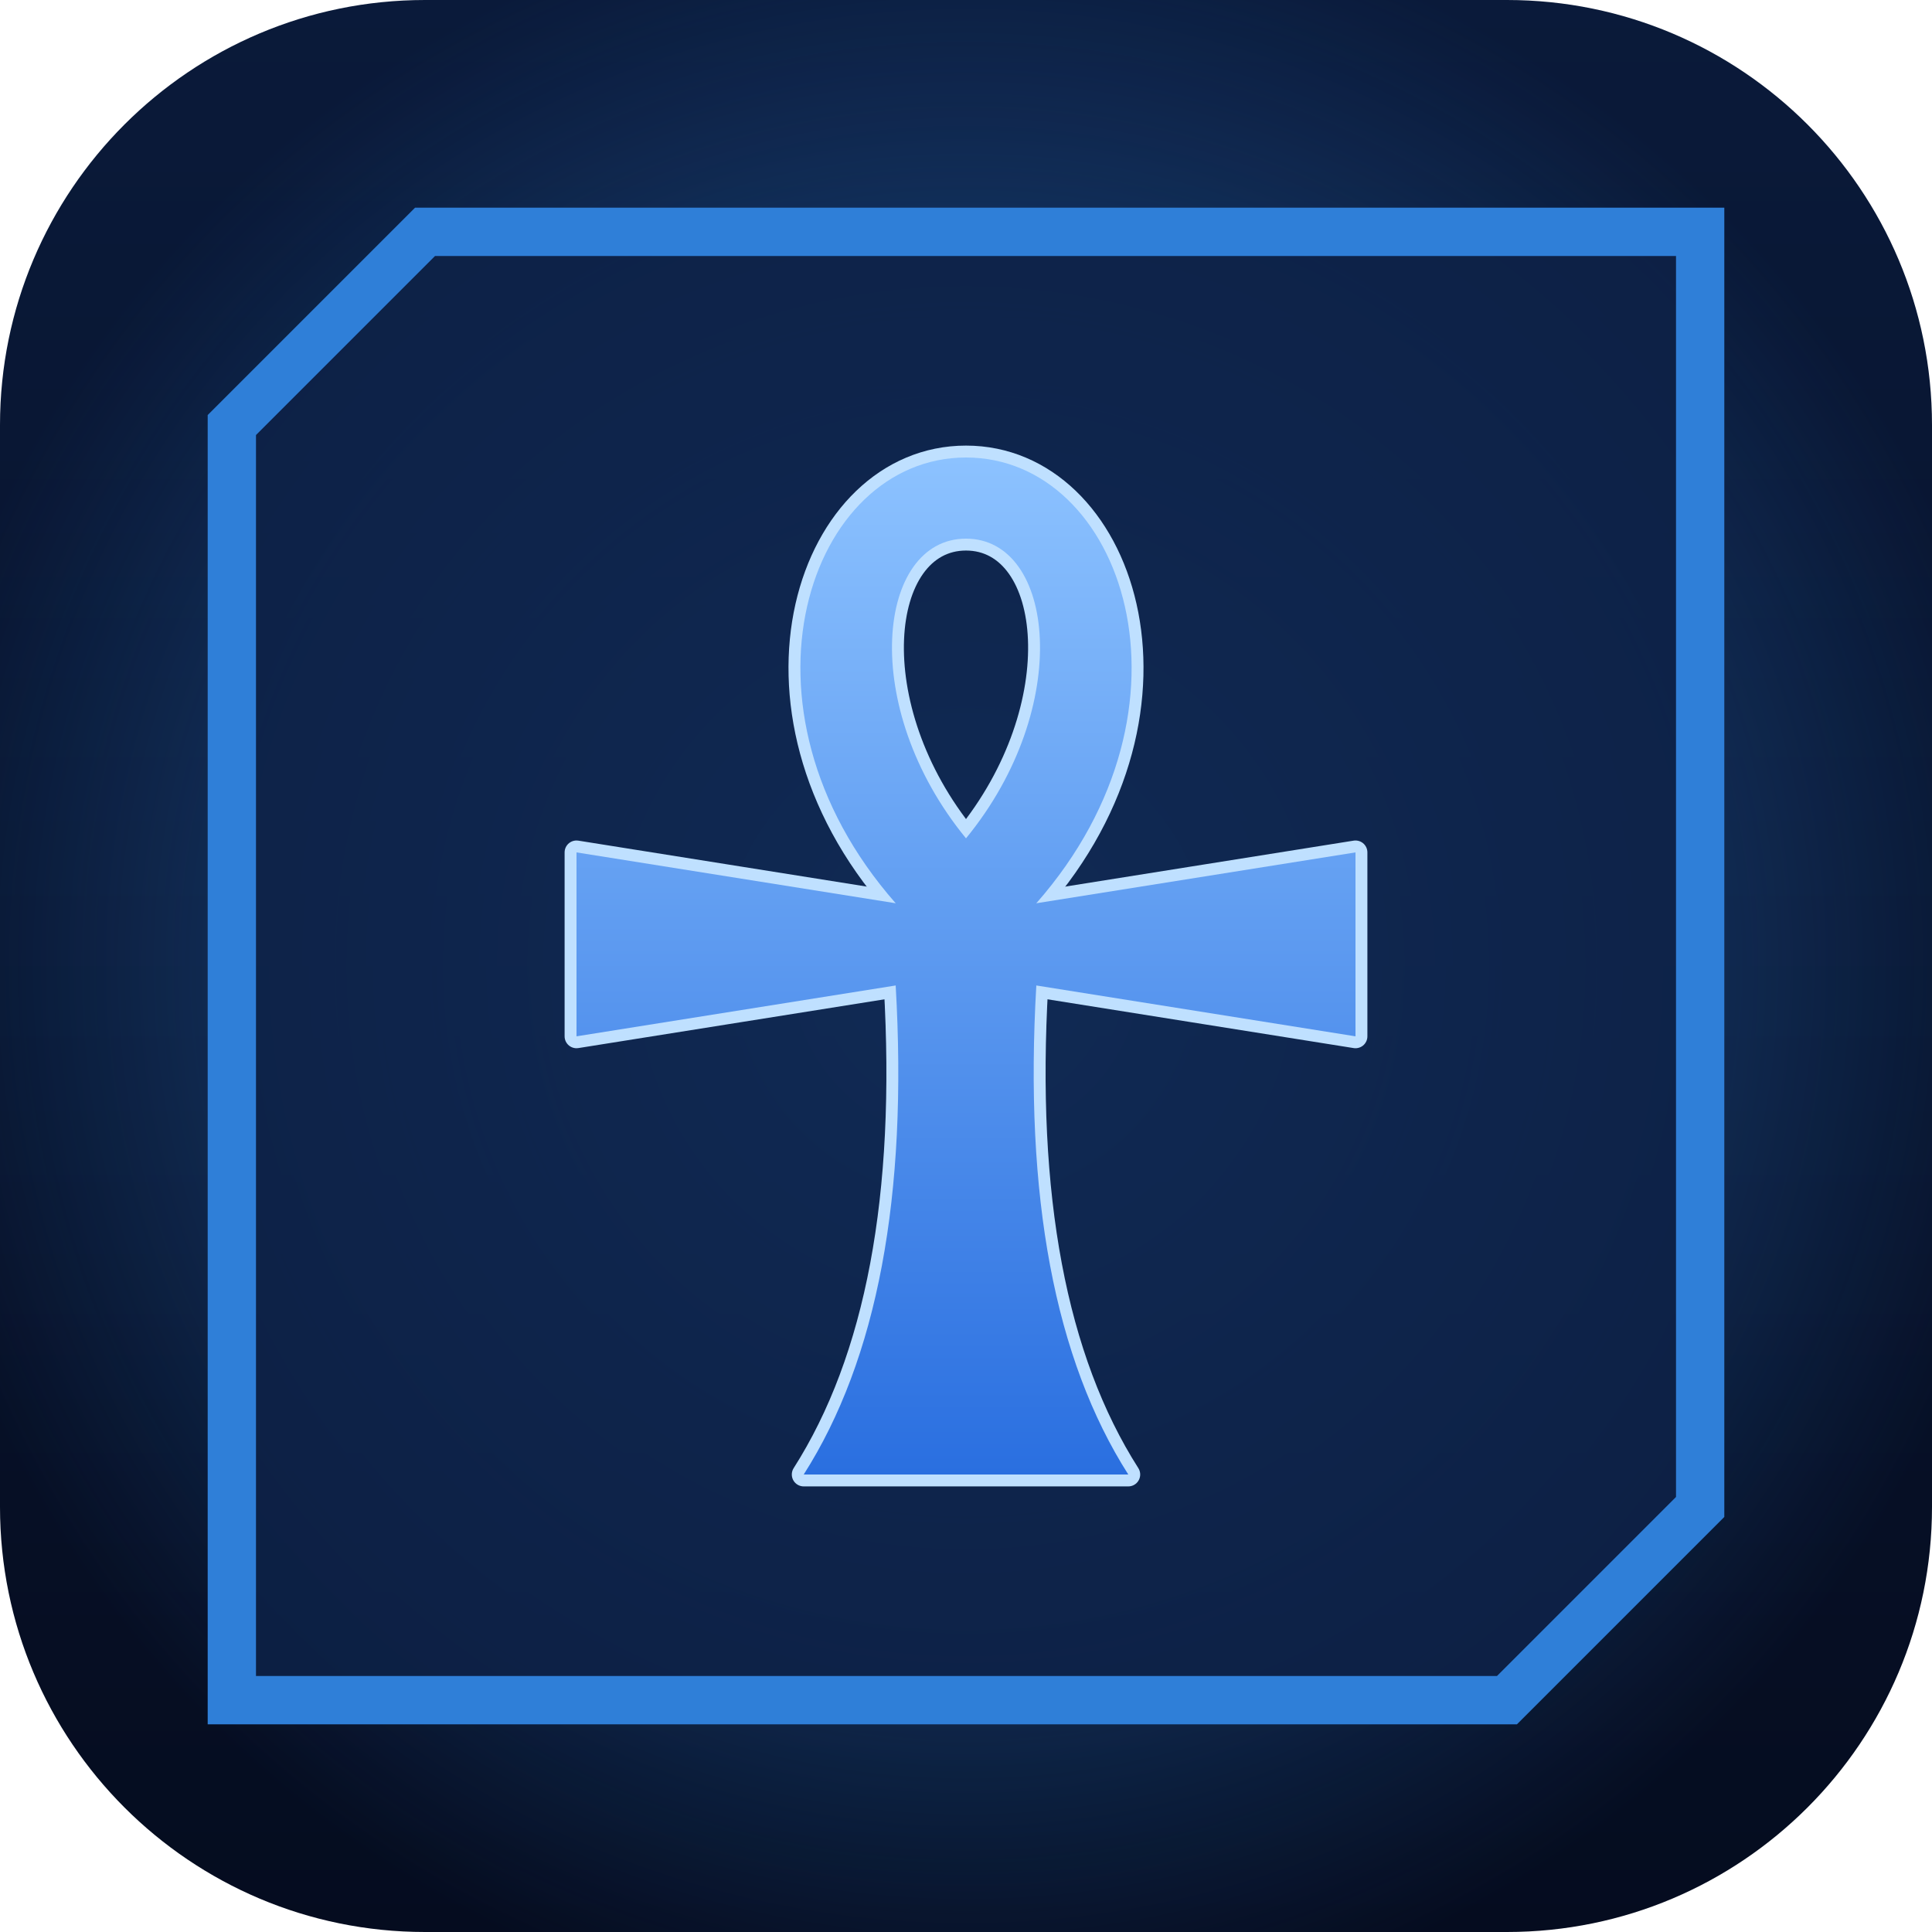
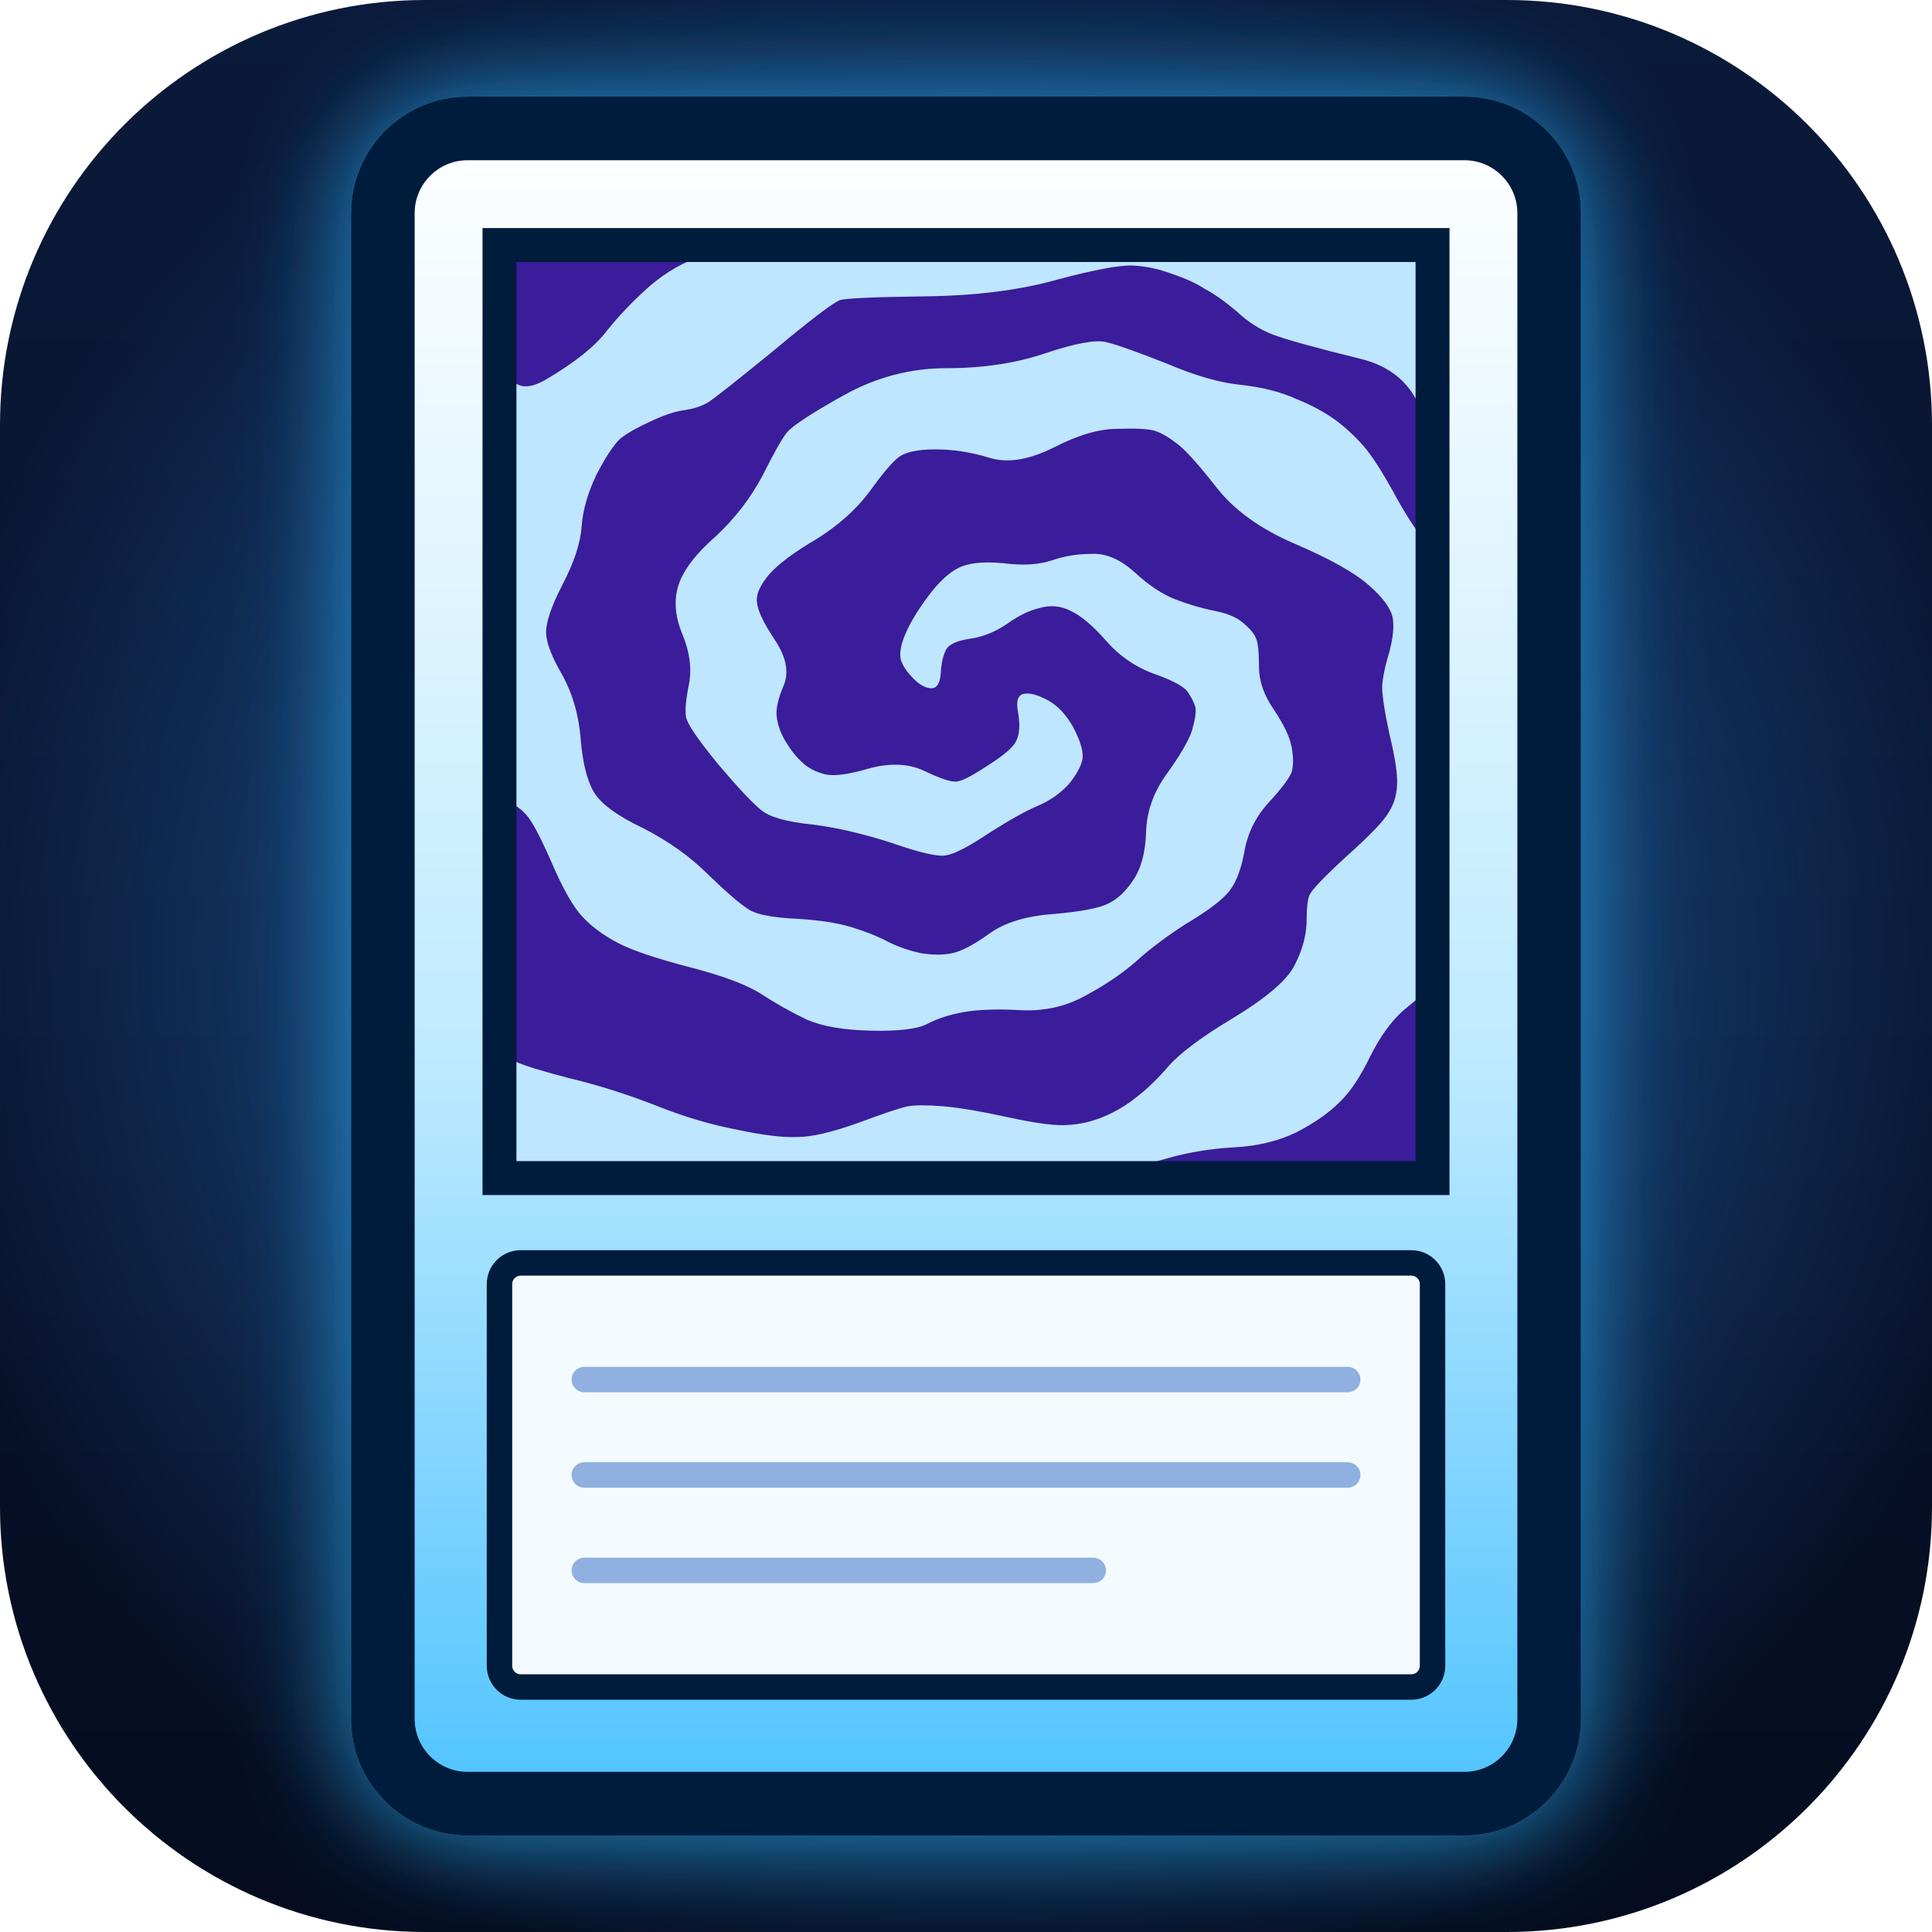
<svg xmlns="http://www.w3.org/2000/svg" viewBox="0 0 100 100" width="512" height="512">
  <defs>
-     <g id="ankh">
-       <path fill-rule="evenodd" d="M335,432 C175,250 255,20 400,20 C545,20 625,250 465,432 Z M400,372 C300,250 318,95 400,95 C482,95 500,250 400,372 Z" />
-       <polygon points="40,385 335,432 400,470 335,508 40,555" />
-       <polygon points="760,385 465,432 400,470 465,508 760,555" />
-       <path d="M335,508 L400,470 L465,508 Q448,800 550,960 L250,960 Q352,800 335,508 Z" />
-       <rect x="335" y="400" width="130" height="108" />
-     </g>
-     <linearGradient id="fill" gradientUnits="userSpaceOnUse" x1="0" y1="20" x2="0" y2="960">
-       <stop offset="0" stop-color="#8cc2ff" />
-       <stop offset="1" stop-color="#2a6fe0" />
+     <clipPath id="art">
+       <rect x="7" y="7" width="44" height="44" />
+     </clipPath>
+     <linearGradient id="body" x1="0" y1="0" x2="0" y2="1">
+       <stop offset="0" stop-color="#ffffff" />
+       <stop offset=".55" stop-color="#bfeaff" />
+       <stop offset="1" stop-color="#4fc3ff" />
    </linearGradient>
    <linearGradient id="bg" x1="0" y1="0" x2="0" y2="1">
      <stop offset="0" stop-color="#0a1a3a" />
      <stop offset="1" stop-color="#050c1f" />
    </linearGradient>
    <radialGradient id="glow" cx="50%" cy="50%" r="55%">
-       <stop offset="0" stop-color="#2f7fd8" stop-opacity=".7" />
+       <stop offset="0" stop-color="#2f7fd8" stop-opacity=".8" />
      <stop offset="1" stop-color="#2f7fd8" stop-opacity="0" />
    </radialGradient>
+     <filter id="halo" x="-30%" y="-30%" width="160%" height="160%">
+       <feDropShadow dx="0" dy="0" stdDeviation="2.5" flood-color="#2ab8ff" flood-opacity=".75" />
+     </filter>
+     <g id="card">
+       <rect x="1.5" y="1.5" width="55" height="79" rx="4" fill="url(#body)" stroke="#061a3d" stroke-width="3" />
+       <rect x="7" y="7" width="44" height="44" fill="#bfe6ff" />
+       <g clip-path="url(#art)">
+         <path d="M12.8 0.3Q0.8 0.3 0.5 1.6Q0.1 2.9 0.3 10.0Q0.4 17.1 5.0 14.4Q9.6 11.7 11.5 9.2Q13.5 6.7 16.1 4.4Q18.8 2.1 21.7 1.2Q24.7 0.4 12.8 0.3ZM67.9 2.2Q65.8 2.1 59.8 3.7Q53.8 5.4 45.6 5.5Q37.5 5.6 36.5 5.9Q35.4 6.3 29.4 11.3Q23.4 16.2 22.3 16.9Q21.2 17.5 19.8 17.7Q18.3 17.9 16.2 18.9Q14.2 19.8 13.0 20.7Q11.9 21.7 10.4 24.6Q9.0 27.5 8.8 30.2Q8.6 32.9 6.7 36.5Q4.9 40.0 5.0 41.7Q5.1 43.3 6.8 46.2Q8.4 49.2 8.7 52.9Q9.0 56.7 10.1 58.6Q11.2 60.5 15.4 62.5Q19.5 64.6 22.4 67.5Q25.4 70.4 26.7 71.2Q27.9 72.0 31.7 72.2Q35.4 72.4 37.7 73.1Q40.0 73.8 41.7 74.7Q43.3 75.5 45.2 75.9Q47.1 76.2 48.5 75.9Q50.0 75.6 52.5 73.8Q55.0 72.0 59.4 71.7Q63.8 71.3 65.2 70.6Q66.7 69.9 67.9 68.1Q69.2 66.2 69.3 62.9Q69.4 59.6 71.5 56.7Q73.6 53.8 74.2 52.1Q74.7 50.4 74.6 49.6Q74.4 48.8 73.7 47.8Q72.9 46.9 70.0 45.9Q67.1 44.8 65.0 42.4Q62.9 40.0 61.2 39.2Q59.6 38.4 57.9 38.9Q56.2 39.3 54.4 40.6Q52.5 41.9 50.4 42.2Q48.4 42.5 47.9 43.3Q47.4 44.2 47.3 45.8Q47.2 47.5 46.3 47.5Q45.4 47.5 44.4 46.5Q43.3 45.4 43.0 44.4Q42.8 43.3 43.5 41.7Q44.2 40.0 45.9 37.7Q47.6 35.4 49.2 34.6Q50.8 33.8 54.0 34.1Q57.1 34.5 59.2 33.8Q61.2 33.1 63.5 33.1Q65.8 33.0 68.1 35.1Q70.4 37.2 72.5 38.0Q74.6 38.8 76.6 39.2Q78.7 39.6 79.7 40.5Q80.8 41.4 81.1 42.2Q81.4 42.9 81.4 45.2Q81.4 47.5 83.0 49.8Q84.6 52.2 84.9 53.8Q85.2 55.4 84.9 56.5Q84.5 57.5 82.4 59.8Q80.3 62.1 79.8 65.2Q79.2 68.3 77.9 69.6Q76.7 70.9 73.5 72.8Q70.4 74.8 68.2 76.8Q65.9 78.8 62.7 80.5Q59.6 82.2 55.8 82.0Q52.1 81.8 49.8 82.2Q47.5 82.6 45.8 83.5Q44.2 84.3 39.8 84.2Q35.4 84.1 32.9 83.0Q30.4 81.8 28.1 80.3Q25.8 78.8 20.4 77.4Q15.0 76.0 12.7 74.8Q10.4 73.6 8.9 72.0Q7.4 70.4 5.6 66.2Q3.8 62.1 2.9 61.1Q2.1 60.2 1.2 59.8Q0.4 59.5 0.4 73.1Q0.4 86.8 1.7 87.5Q2.9 88.1 7.5 89.3Q12.1 90.4 16.7 92.2Q21.2 94.0 25.4 94.8Q29.6 95.7 31.9 95.6Q34.2 95.6 38.4 94.1Q42.7 92.5 43.8 92.3Q45.0 92.1 47.5 92.3Q50.0 92.5 54.6 93.5Q59.2 94.5 61.0 94.3Q62.9 94.2 64.8 93.4Q66.7 92.6 68.3 91.3Q70.0 90.0 71.8 87.9Q73.7 85.8 78.7 82.8Q83.8 79.7 85.1 77.4Q86.4 75.0 86.5 72.7Q86.5 70.4 86.8 69.7Q87.1 68.9 90.8 65.5Q94.6 62.1 95.3 60.8Q96.1 59.6 96.2 57.9Q96.3 56.2 95.4 52.5Q94.6 48.8 94.6 47.3Q94.7 45.8 95.4 43.5Q96.0 41.2 95.7 39.8Q95.3 38.3 93.1 36.4Q90.8 34.4 85.2 32.0Q79.6 29.6 76.7 25.8Q73.8 22.1 72.5 21.2Q71.2 20.2 70.2 19.9Q69.2 19.6 66.2 19.7Q63.3 19.7 59.4 21.7Q55.4 23.7 52.5 22.8Q49.6 21.9 46.7 21.9Q43.8 21.9 42.7 22.8Q41.7 23.6 39.6 26.5Q37.5 29.3 34.0 31.5Q30.4 33.6 28.9 35.3Q27.4 37.1 27.6 38.3Q27.7 39.6 29.5 42.3Q31.3 45.0 30.5 47.1Q29.6 49.2 29.7 50.4Q29.8 51.7 30.6 53.1Q31.5 54.6 32.4 55.4Q33.3 56.3 34.8 56.7Q36.2 57.1 39.6 56.1Q42.9 55.2 45.4 56.3Q47.9 57.5 48.8 57.5Q49.6 57.6 52.3 55.8Q55.0 54.1 55.4 53.1Q55.9 52.1 55.6 50.2Q55.2 48.3 56.2 48.1Q57.1 47.9 58.8 48.8Q60.4 49.7 61.5 51.7Q62.6 53.8 62.5 55.0Q62.3 56.2 61.0 57.8Q59.6 59.3 57.7 60.1Q55.8 60.9 52.5 63.0Q49.2 65.2 47.9 65.4Q46.7 65.7 42.1 64.1Q37.5 62.6 33.5 62.1Q29.5 61.7 28.1 60.6Q26.7 59.5 23.4 55.6Q20.2 51.7 20.0 50.6Q19.8 49.6 20.3 47.1Q20.8 44.6 19.6 41.7Q18.4 38.8 19.2 36.4Q20.0 34.0 23.2 31.2Q26.3 28.3 28.2 24.7Q30.0 21.1 30.8 20.1Q31.7 19.0 36.9 16.1Q42.1 13.2 47.9 13.2Q53.8 13.2 58.5 11.6Q63.3 10.0 65.0 10.4Q66.7 10.8 71.5 12.7Q76.2 14.7 79.6 15.0Q83.0 15.4 85.4 16.5Q87.9 17.5 89.8 18.9Q91.7 20.4 92.9 21.9Q94.2 23.5 96.2 27.2Q98.3 30.9 99.0 31.3Q99.6 31.8 99.6 22.9Q99.6 14.0 92.3 12.2Q85.0 10.4 82.9 9.6Q80.8 8.8 79.0 7.1Q77.1 5.5 75.6 4.7Q74.2 3.8 72.1 3.1Q70.0 2.3 67.9 2.2ZM99.2 80.2Q98.8 80.4 96.8 82.1Q94.9 83.8 93.3 87.0Q91.7 90.3 90.0 91.9Q88.3 93.6 85.4 95.1Q82.5 96.5 78.8 96.7Q75.0 96.9 71.5 97.9Q67.9 98.9 67.1 99.3Q66.3 99.6 66.9 99.7Q67.5 99.8 82.6 99.7Q97.7 99.6 98.6 98.6Q99.6 97.5 99.7 96.9Q99.9 96.2 99.9 88.8Q99.9 81.2 99.7 80.7Q99.6 80.1 99.2 80.2ZM1.9 99.0Q0.4 98.3 0.4 99.1Q0.4 99.9 1.9 99.8Q3.3 99.7 1.9 99.0Z" transform="translate(7 7) scale(.44)" fill="#3a1f9a" fill-rule="evenodd" />
+       </g>
+       <rect x="7" y="7" width="44" height="44" fill="none" stroke="#061a3d" stroke-width="1.6" />
+       <rect x="7" y="55" width="44" height="20" rx="1" fill="#f4fbff" stroke="#061a3d" stroke-width="1.2" />
+       <g stroke="#8fb0e0" stroke-width="1.2" stroke-linecap="round">
+         <line x1="11" y1="60.5" x2="47" y2="60.5" />
+         <line x1="11" y1="65" x2="47" y2="65" />
+         <line x1="11" y1="69.5" x2="35" y2="69.5" />
+       </g>
+     </g>
  </defs>
  <rect width="100" height="100" rx="22" fill="url(#bg)" />
  <rect width="100" height="100" rx="22" fill="url(#glow)" />
-   <polygon points="22,12 88,12 88,78 78,88 12,88 12,22" fill="#0d2147" fill-opacity=".85" stroke="#2f7fd8" stroke-width="2.5" />
-   <g transform="translate(50 50) scale(0.056) translate(-400 -490)">
-     <use href="#ankh" fill="#bfe0ff" stroke="#bfe0ff" stroke-width="22" stroke-linejoin="round" />
-     <use href="#ankh" fill="url(#fill)" />
-   </g>
+   <use href="#card" transform="translate(18.17 5.00) scale(1.0976)" filter="url(#halo)" />
</svg>
